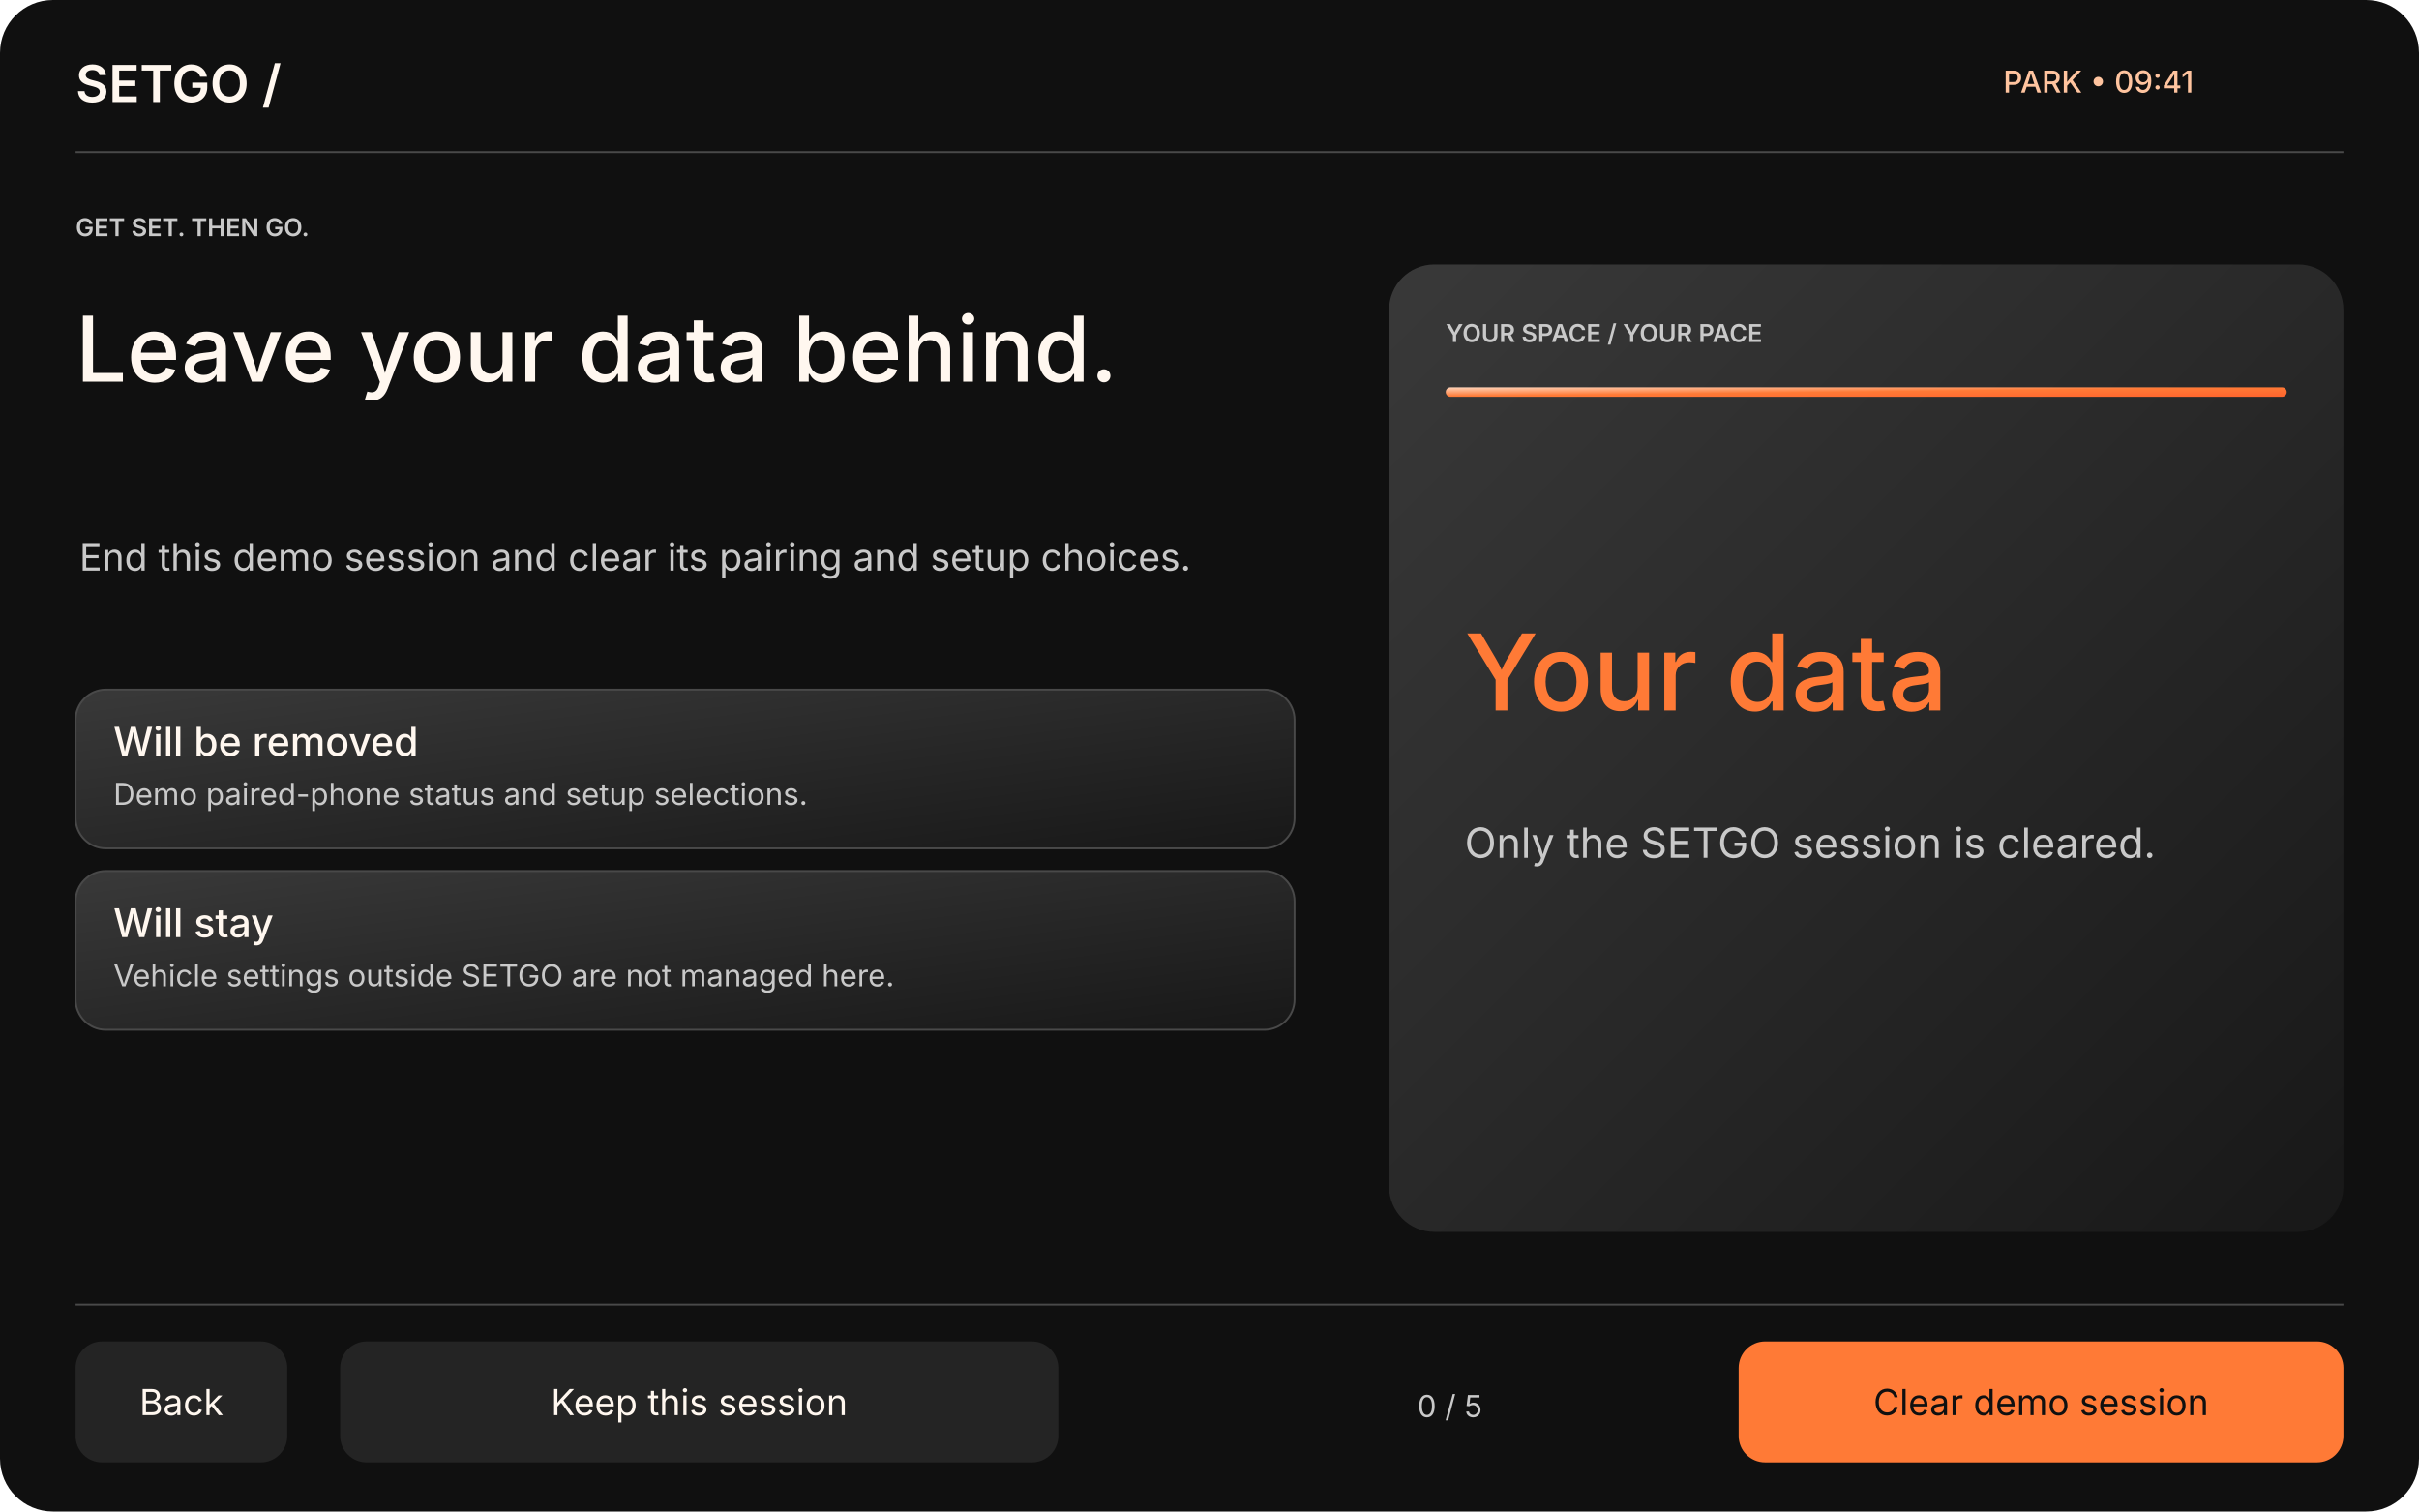
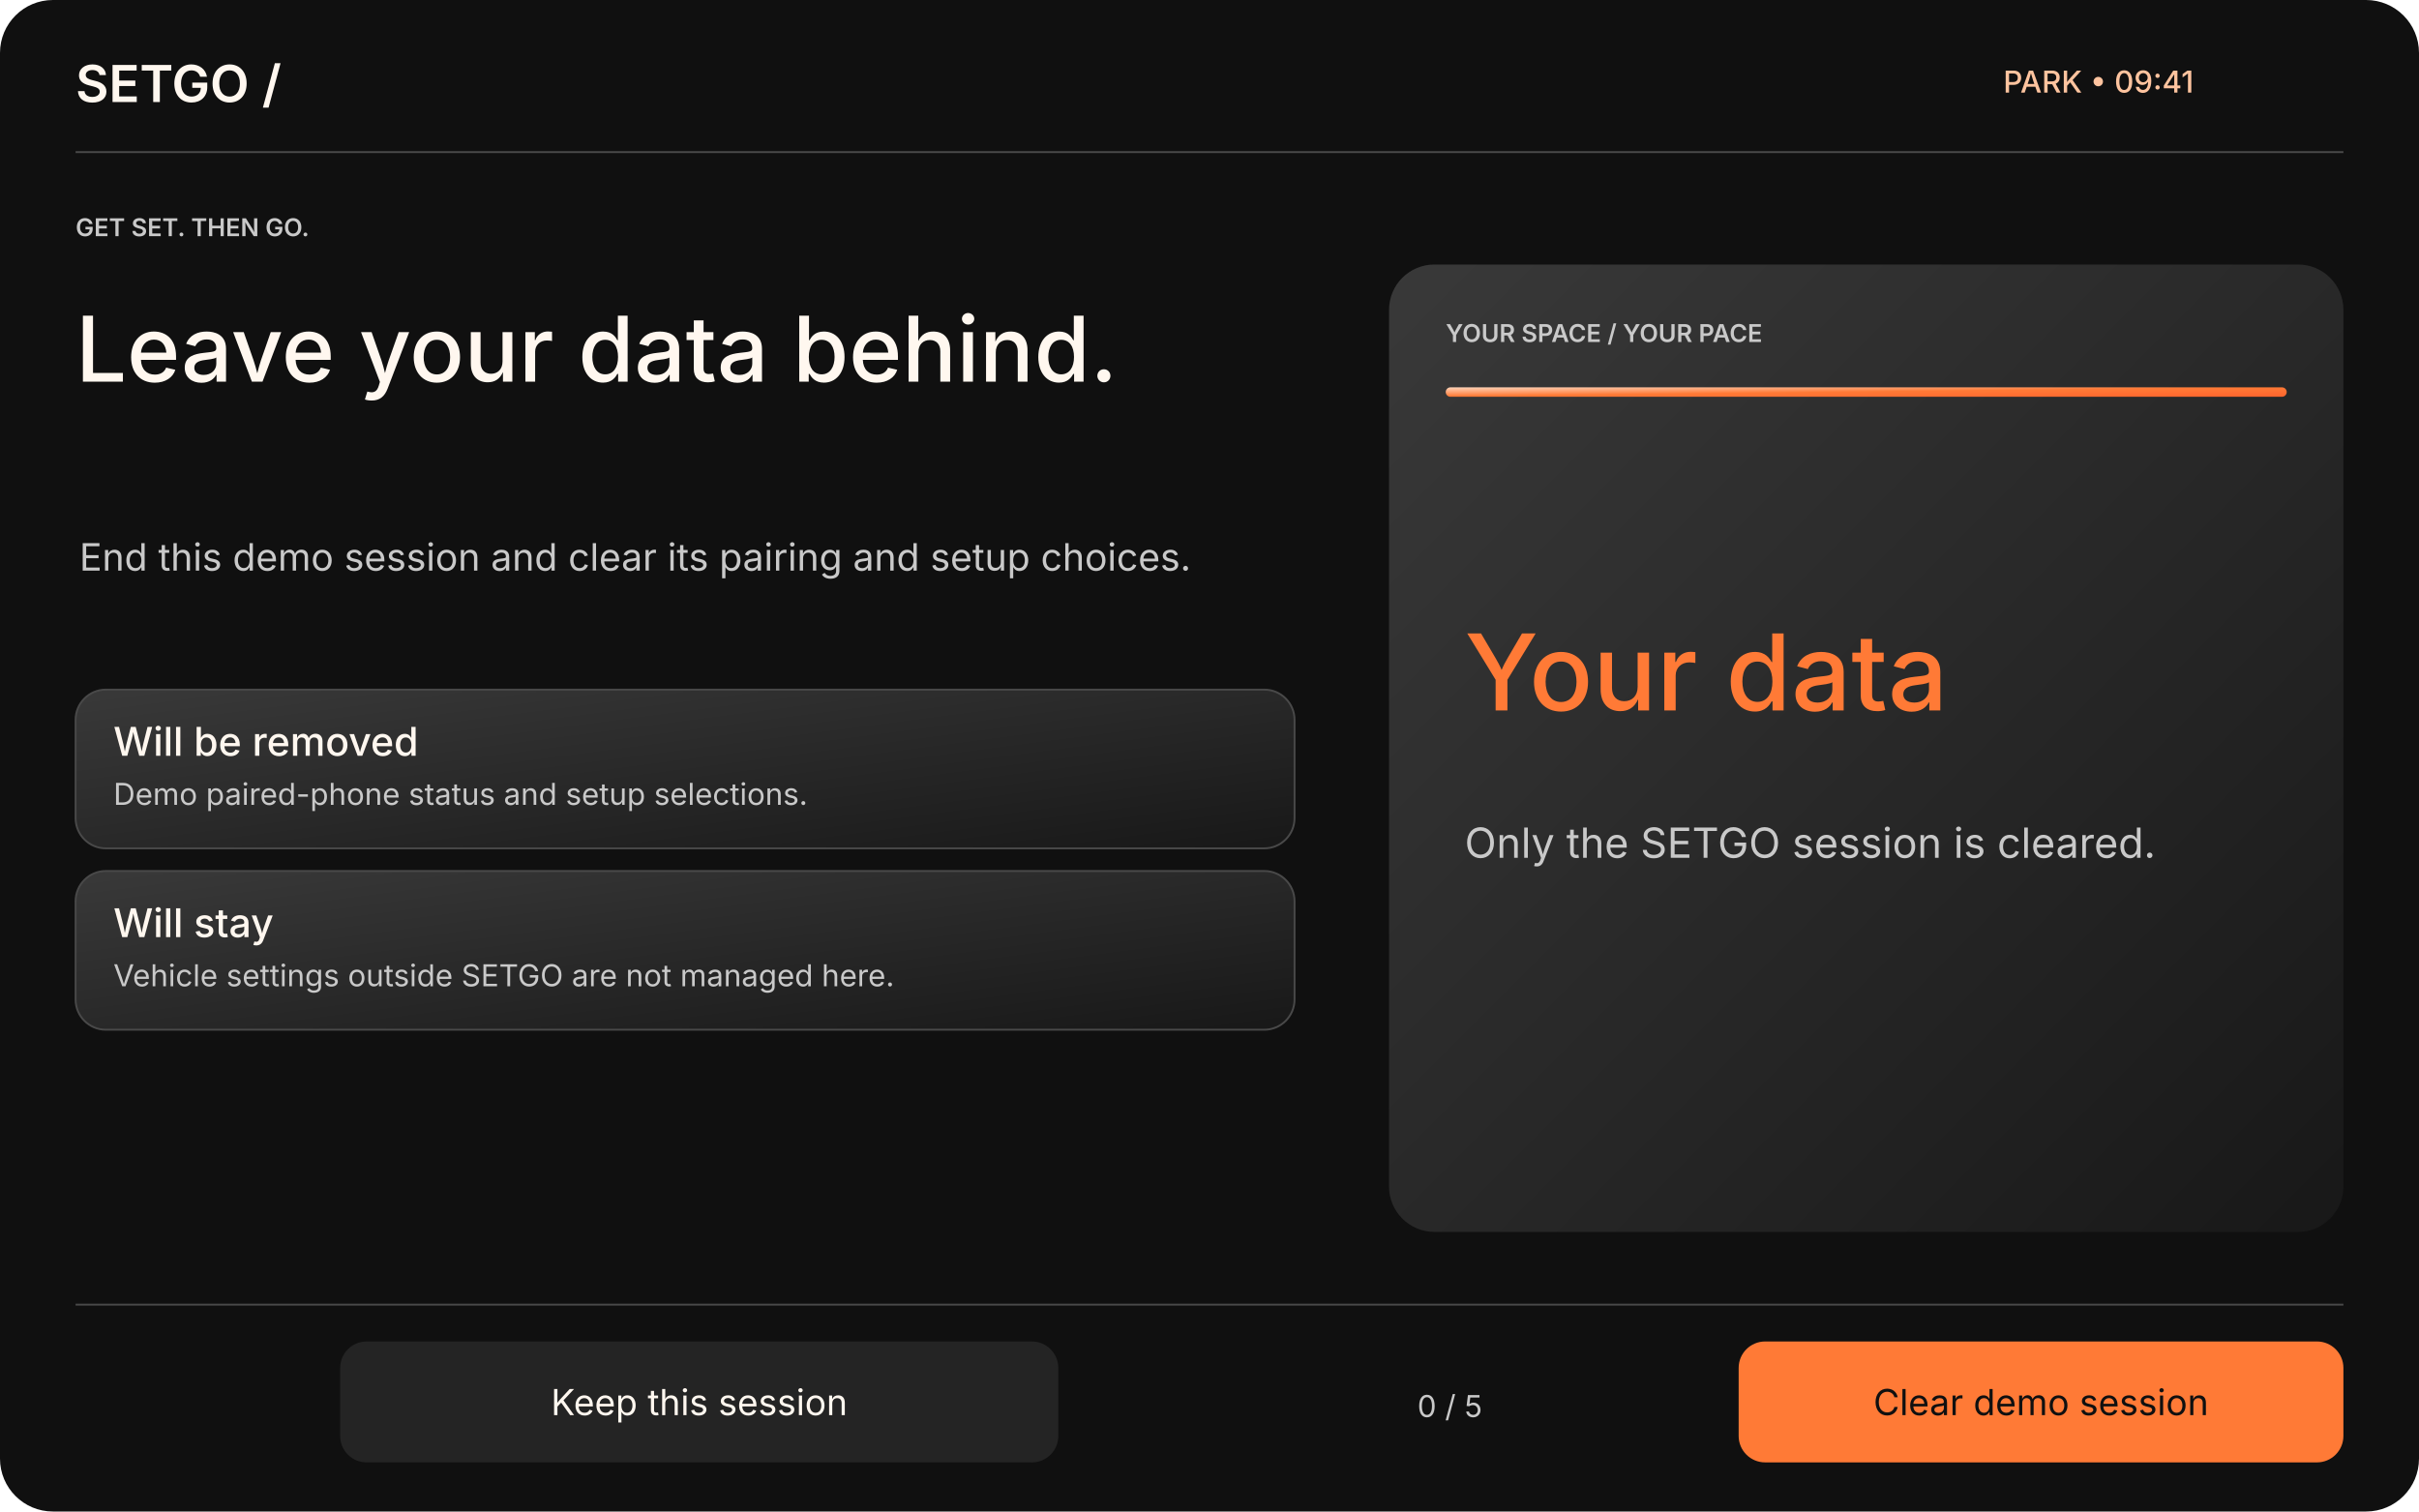
<svg xmlns="http://www.w3.org/2000/svg" width="1280" height="800" viewBox="0 0 1280 800">
  <defs>
    <linearGradient id="glass" x2="1" y2="1">
      <stop stop-color="#393939" />
      <stop offset="1" stop-color="#181818" />
    </linearGradient>
    <linearGradient id="signature" x1="0" y1="0" x2="1" y2="1">
      <stop stop-color="#FFD5BB" />
      <stop offset=".48" stop-color="#FF7A36" />
      <stop offset="1" stop-color="#FF642D" />
    </linearGradient>
  </defs>
  <rect x="0" y="0" width="1280" height="800" rx="28" fill="#101010" stroke="none" />
  <text x="40" y="54.0" font-family="Inter,Arial,sans-serif" font-size="27" font-weight="600" fill="#FFF7EF">SETGO /</text>
  <text x="1060" y="49.0" font-family="Inter,Arial,sans-serif" font-size="16" font-weight="500" fill="#FFC49F">PARK  •  09:41</text>
  <rect x="40" y="80" width="1200" height="1" rx="0" fill="#494949" stroke="none" />
  <text x="40" y="125.0" font-family="Inter,Arial,sans-serif" font-size="13" font-weight="600" fill="#C9C9C9">GET SET. THEN GO.</text>
  <text x="40" y="202.0" font-family="Inter,Arial,sans-serif" font-size="48" font-weight="500" fill="#FFF7EF">Leave your data behind.</text>
  <text x="42" y="302.0" font-family="Inter,Arial,sans-serif" font-size="20" font-weight="400" fill="#C9C9C9">End this demo session and clear its pairing and setup choices.</text>
  <rect x="40" y="365" width="645" height="84" rx="16" fill="url(#glass)" stroke="#494949" />
  <text x="60" y="400.0" font-family="Inter,Arial,sans-serif" font-size="21" font-weight="500" fill="#FFF7EF">Will be removed</text>
  <text x="60" y="426.0" font-family="Inter,Arial,sans-serif" font-size="16" font-weight="400" fill="#C9C9C9">Demo paired-phone status and setup selections.</text>
  <rect x="40" y="461" width="645" height="84" rx="16" fill="url(#glass)" stroke="#494949" />
  <text x="60" y="496.0" font-family="Inter,Arial,sans-serif" font-size="21" font-weight="500" fill="#FFF7EF">Will stay</text>
  <text x="60" y="522.0" font-family="Inter,Arial,sans-serif" font-size="16" font-weight="400" fill="#C9C9C9">Vehicle settings outside SETGO are not managed here.</text>
  <rect x="735" y="140" width="505" height="512" rx="24" fill="url(#glass)" stroke="none" />
  <text x="765" y="181.0" font-family="Inter,Arial,sans-serif" font-size="13" font-weight="600" fill="#C9C9C9">YOUR SPACE / YOUR PACE</text>
  <text x="775" y="376.0" font-family="Inter,Arial,sans-serif" font-size="56" font-weight="500" fill="#FF7A36">Your data</text>
  <text x="775" y="454.0" font-family="Inter,Arial,sans-serif" font-size="22" font-weight="400" fill="#C9C9C9">Only the SETGO session is cleared.</text>
  <rect x="40" y="690" width="1200" height="1" rx="0" fill="#494949" stroke="none" />
-   <rect x="40" y="710" width="112" height="64" rx="14" fill="#242424" />
-   <text x="96.0" y="749" text-anchor="middle" font-family="Inter,Arial,sans-serif" font-size="19" fill="#FFF7EF">Back</text>
  <rect x="920" y="710" width="320" height="64" rx="14" fill="#FF7A36" />
  <text x="1080.0" y="749" text-anchor="middle" font-family="Inter,Arial,sans-serif" font-size="19" fill="#101010">Clear demo session</text>
  <rect x="180" y="710" width="380" height="64" rx="14" fill="#242424" />
  <text x="370.0" y="749" text-anchor="middle" font-family="Inter,Arial,sans-serif" font-size="19" fill="#FFF7EF">Keep this session</text>
  <text x="750" y="750.0" font-family="Inter,Arial,sans-serif" font-size="16" font-weight="400" fill="#C9C9C9">0 / 5</text>
  <rect x="765" y="205" width="445" height="5" rx="2.5" fill="url(#signature)" />
</svg>
